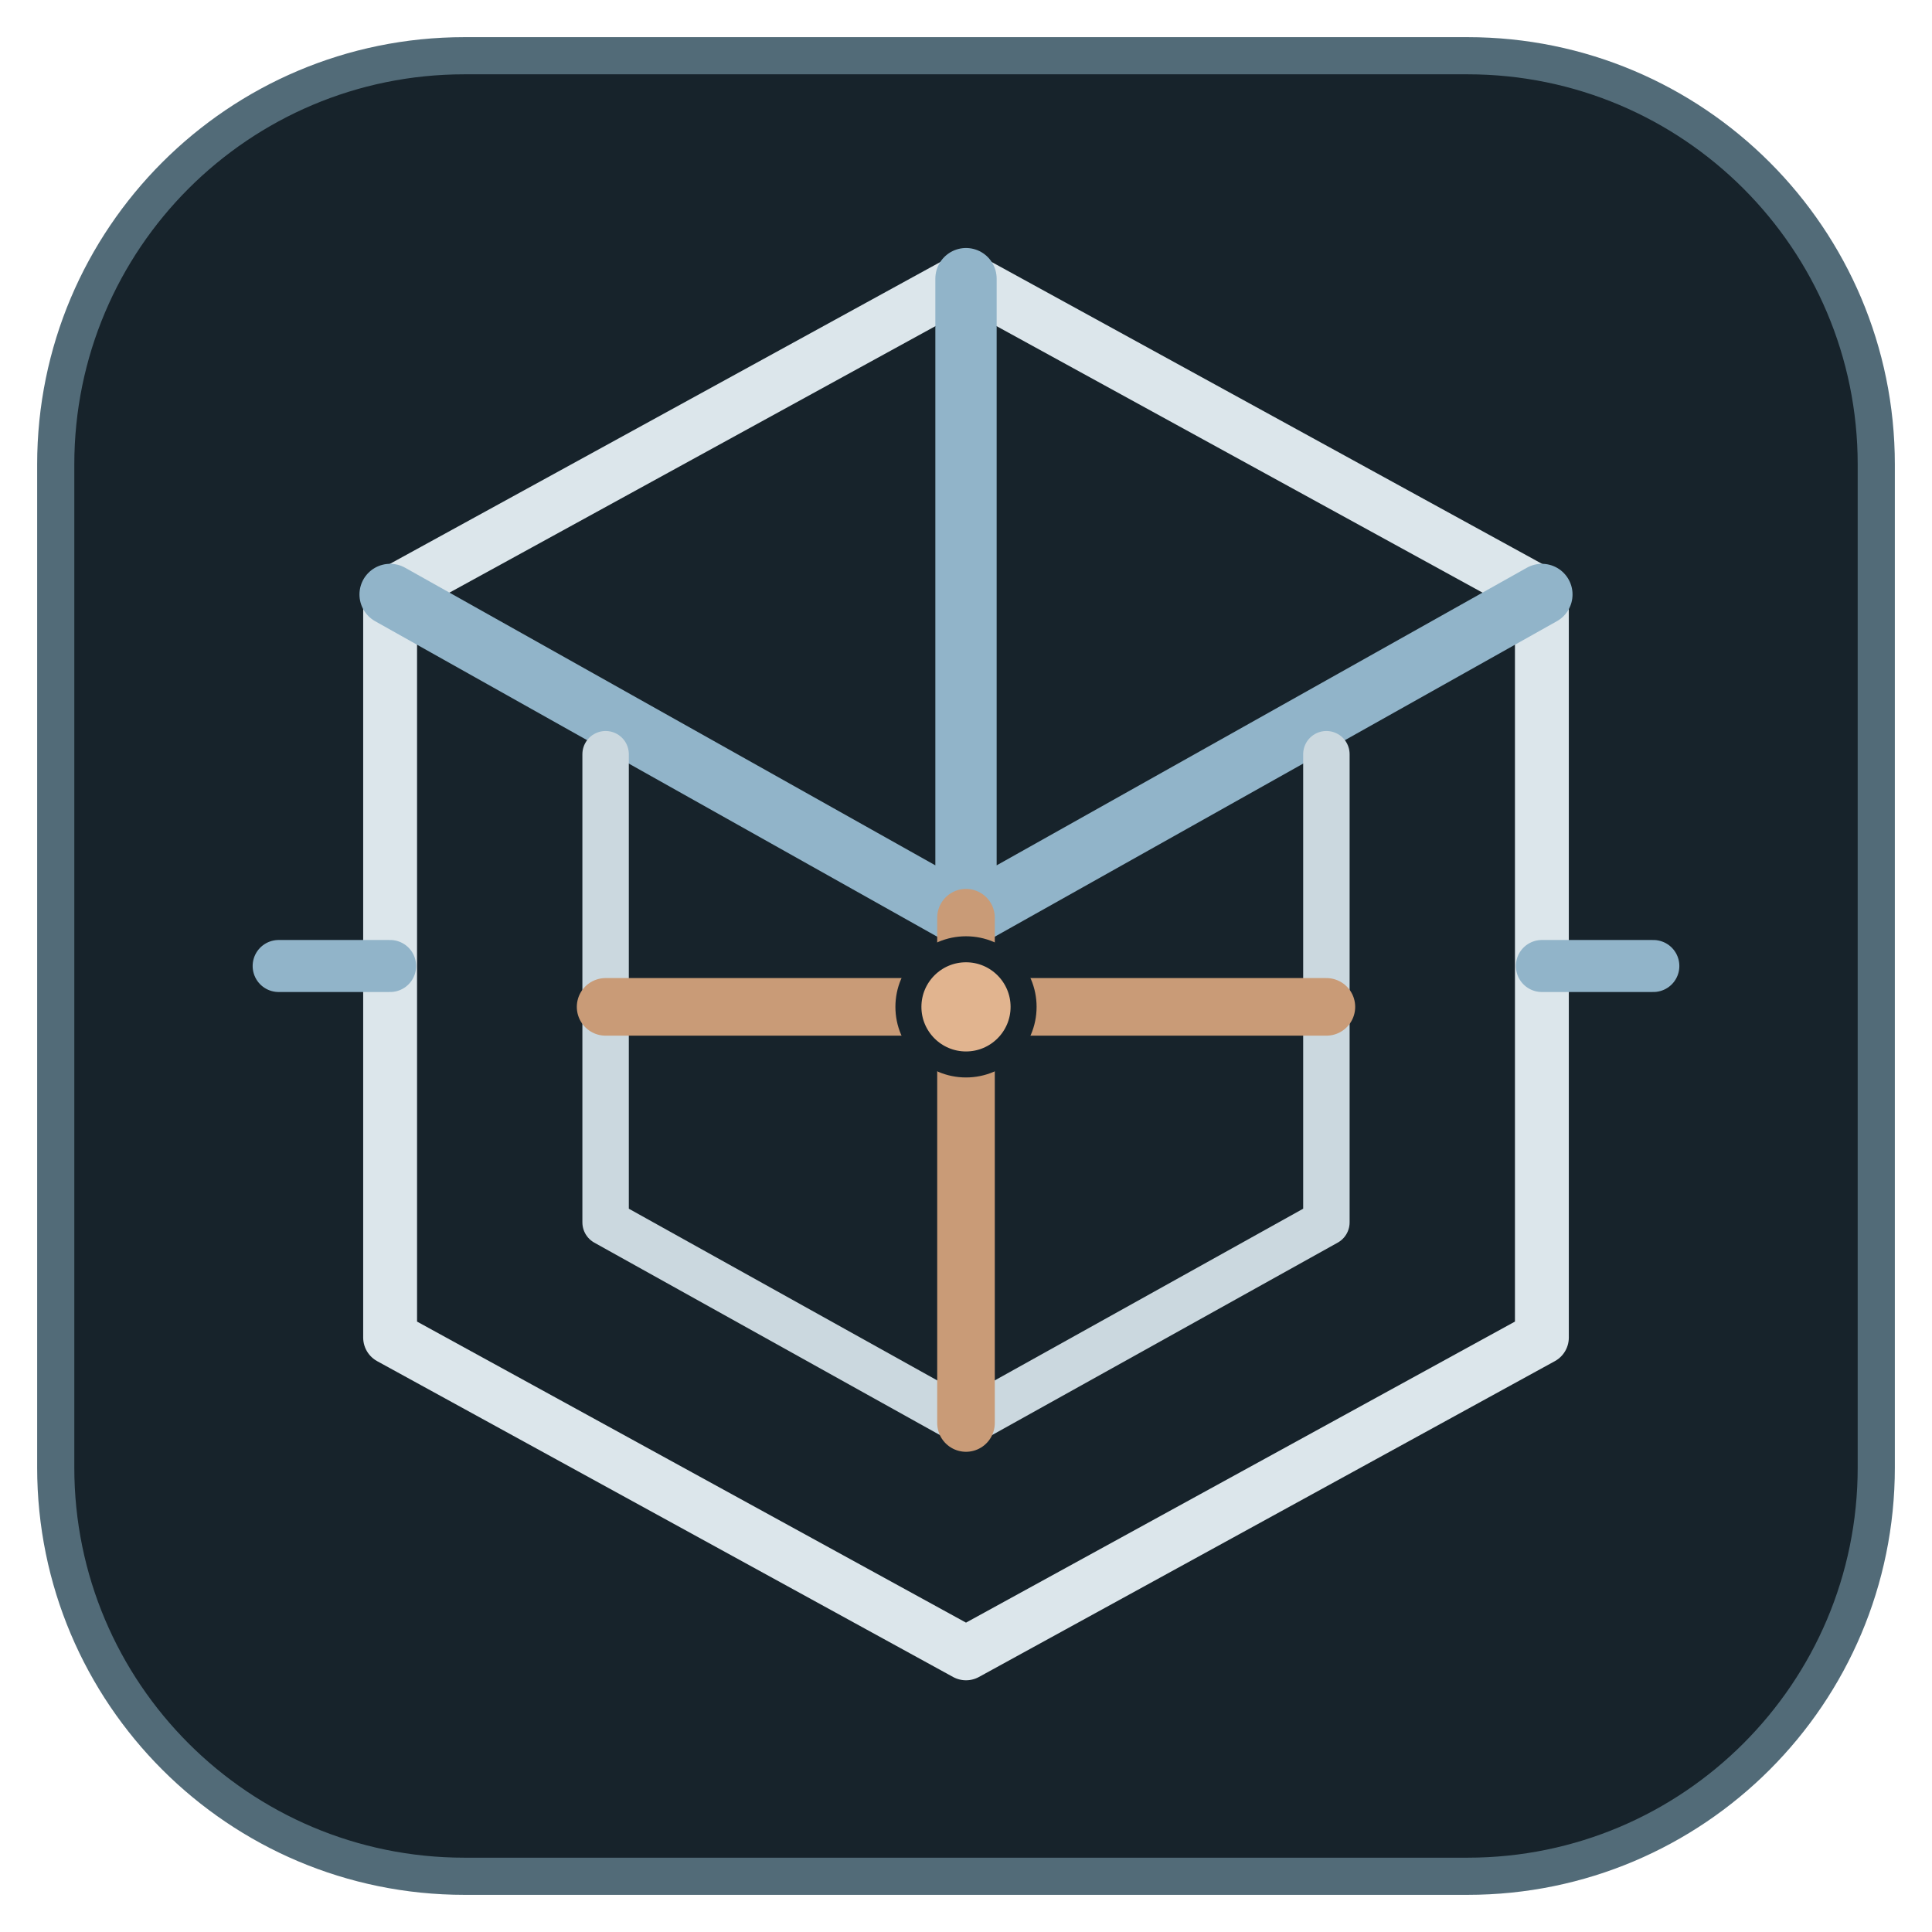
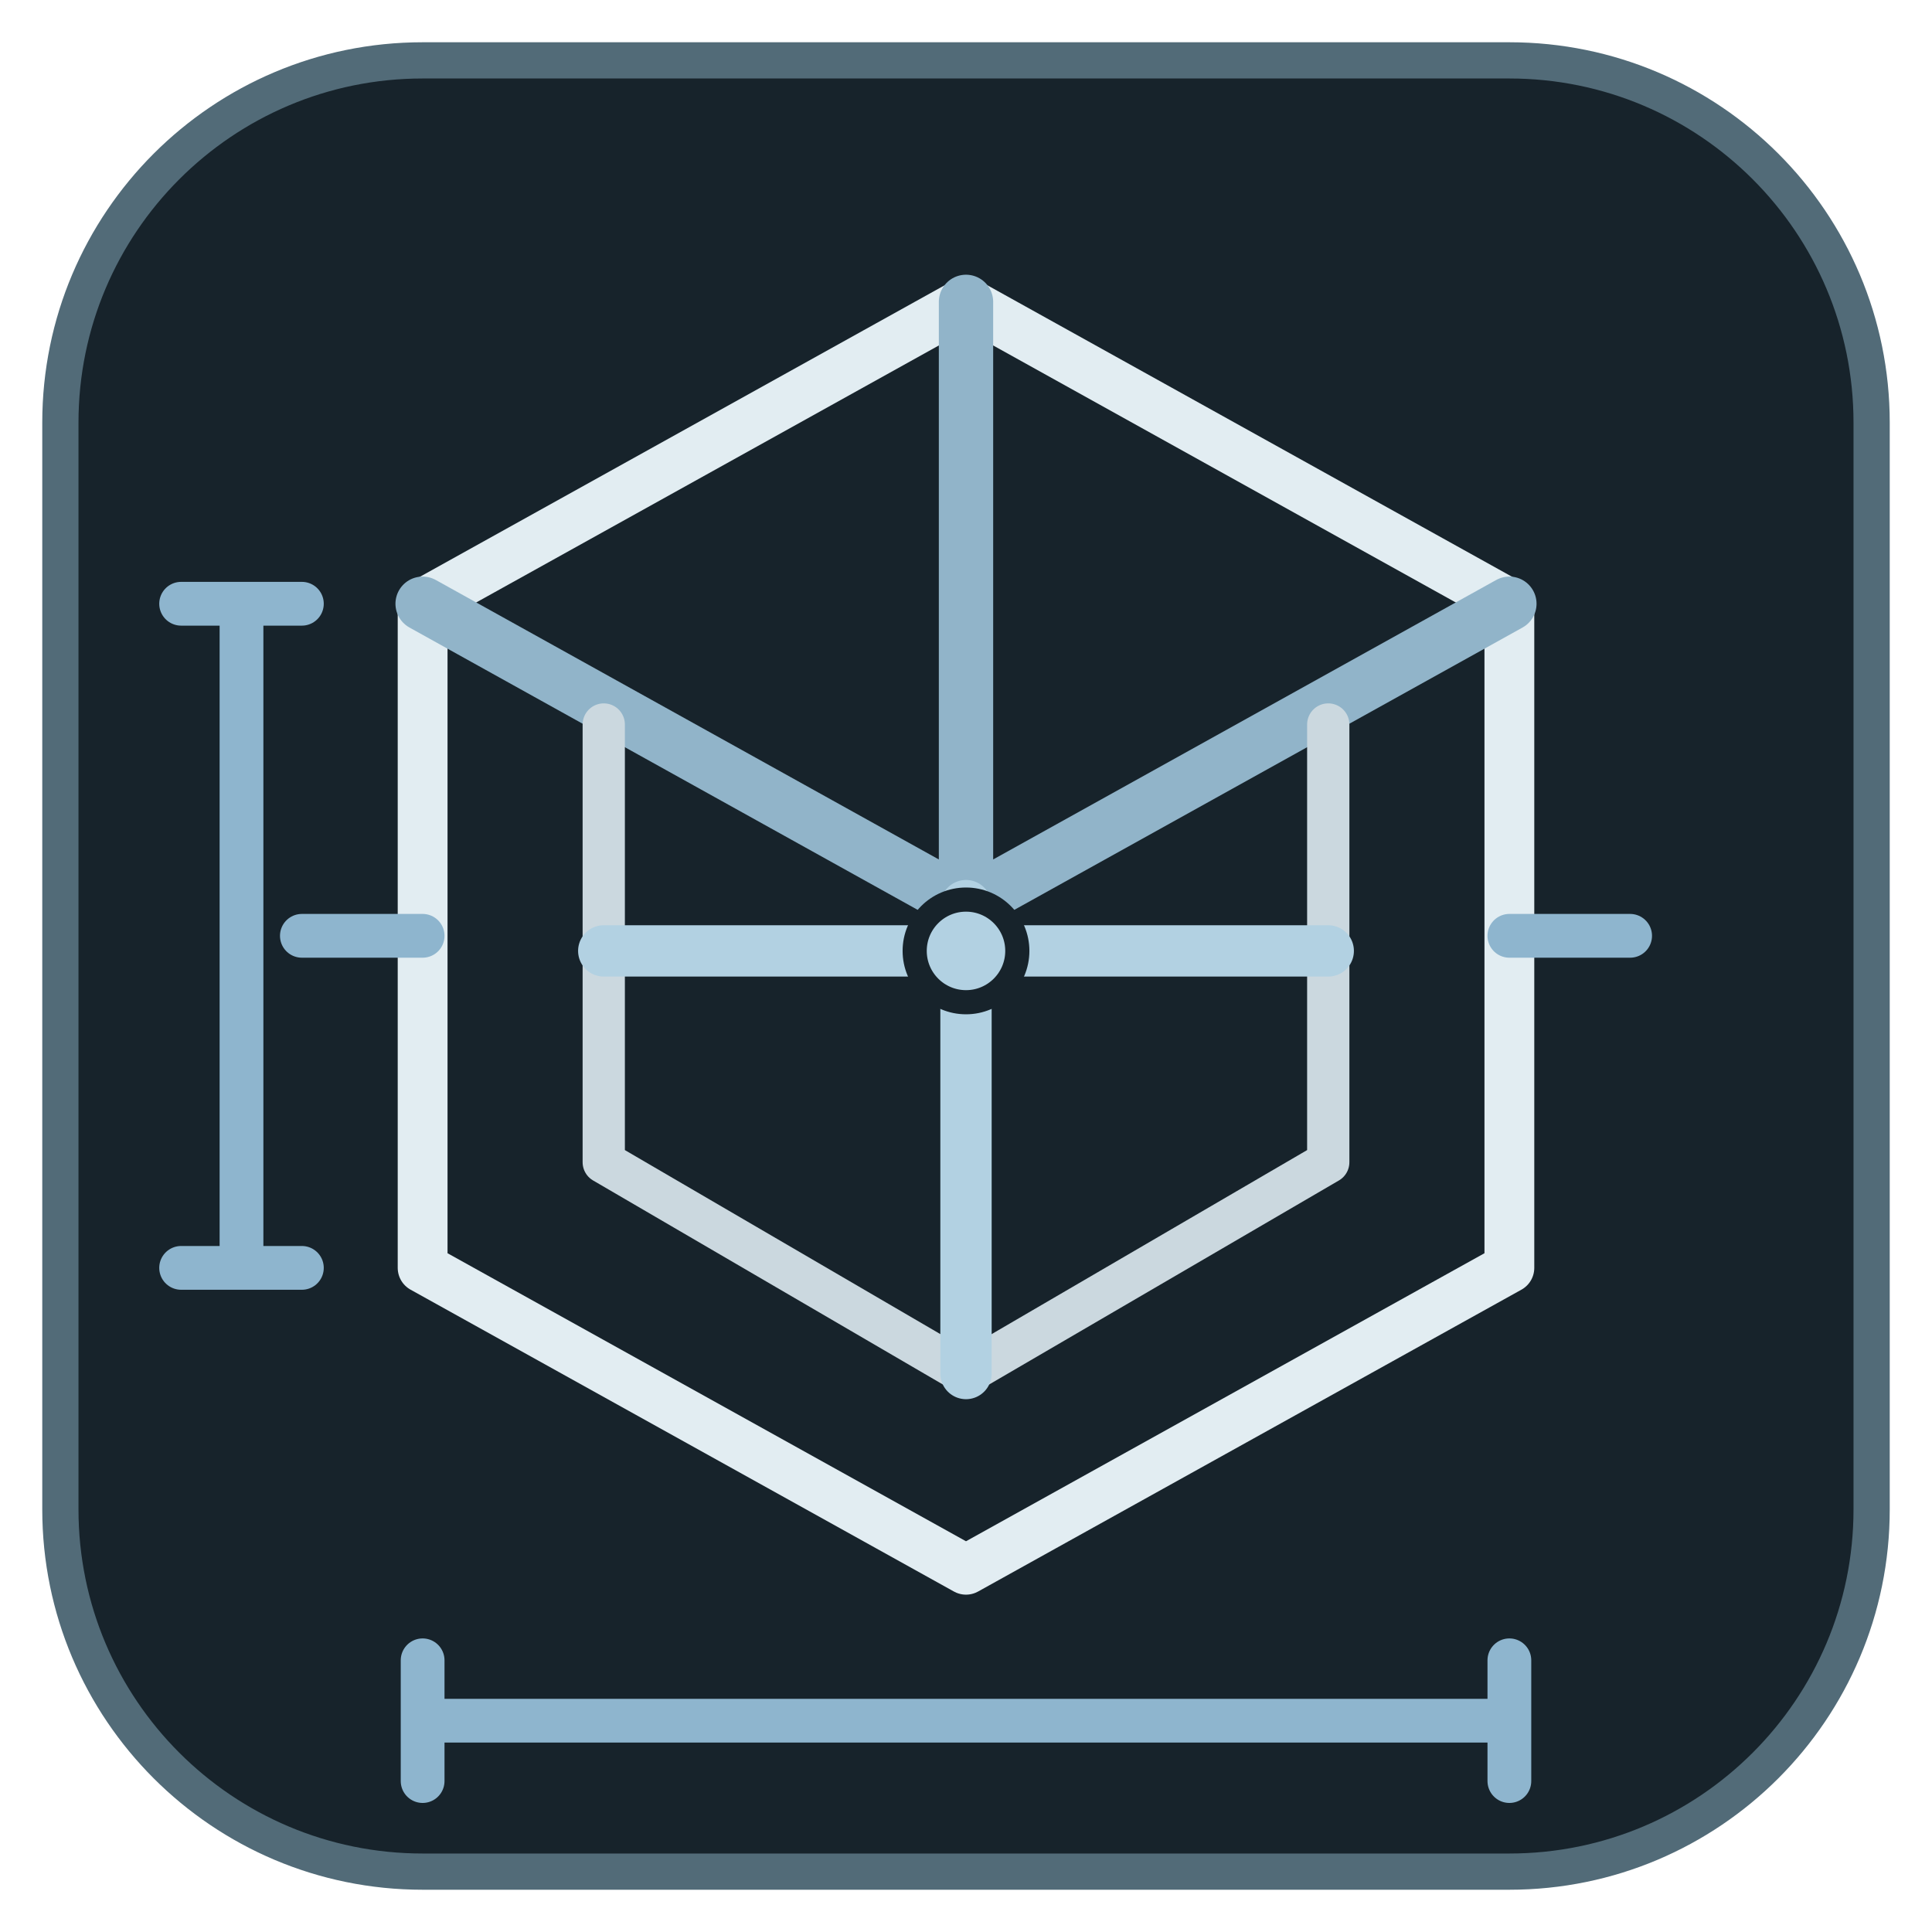
- <svg xmlns="http://www.w3.org/2000/svg" viewBox="0 0 52 52" fill="none">
-   <rect class="mc-brand-mark__backplate" x="1.5" y="1.5" width="49" height="49" rx="11" fill="#17232B" stroke="#526B78" />
-   <path class="mc-brand-mark__carcass" d="M10.5 16 26 7.5 41.5 16V36L26 44.5 10.5 36V16Z" fill="none" stroke="#DCE6EB" stroke-width="1.45" stroke-linecap="round" stroke-linejoin="round" />
-   <path class="mc-brand-mark__top" d="M10.5 16 26 24.7 41.5 16M26 7.5V24.7" fill="none" stroke="#91B4C9" stroke-width="1.65" stroke-linecap="round" stroke-linejoin="round" />
-   <path class="mc-brand-mark__interior" d="M16.3 20.3V32.9L26 38.3L35.7 32.9V20.3" fill="none" stroke="#CBD8DF" stroke-width="1.25" stroke-linecap="round" stroke-linejoin="round" />
-   <path class="mc-brand-mark__shelf" d="M16.3 27.1H35.7M26 24.7V38.3" fill="none" stroke="#C99B77" stroke-width="1.55" stroke-linecap="round" stroke-linejoin="round" />
-   <path class="mc-brand-mark__dimension-ticks" d="M7.5 26H10.5M41.5 26H44.5" fill="none" stroke="#91B4C9" stroke-width="1.4" stroke-linecap="round" />
-   <circle class="mc-brand-mark__joint" cx="26" cy="27.1" r="1.55" fill="#E1B48F" stroke="#17232B" stroke-width=".7" />
+ <svg xmlns="http://www.w3.org/2000/svg" viewBox="0 0 64 64" fill="none">
+   <rect class="mc-brand-mark__backplate" x="2" y="2" width="60" height="60" rx="12" fill="#17232B" stroke="#526B78" stroke-width="1.2" />
+   <path class="mc-brand-mark__carcass" d="M14 20 32 10 50 20V42L32 52 14 42V20Z" fill="none" stroke="#E2EDF2" stroke-width="1.65" stroke-linecap="round" stroke-linejoin="round" />
+   <path class="mc-brand-mark__top" d="M14 20 32 30 50 20M32 10V30" fill="none" stroke="#91B4C9" stroke-width="1.8" stroke-linecap="round" stroke-linejoin="round" />
+   <path class="mc-brand-mark__interior" d="M20 24V38.5L32 45.5L44 38.5V24" fill="none" stroke="#CBD8DF" stroke-width="1.4" stroke-linecap="round" stroke-linejoin="round" />
+   <path class="mc-brand-mark__shelf" d="M20 31.5H44M32 30V45.5" fill="none" stroke="#B2D1E2" stroke-width="1.7" stroke-linecap="round" stroke-linejoin="round" />
+   <path class="mc-brand-mark__dimension-ticks" d="M10 31H14M50 31H54" fill="none" stroke="#8EB5CE" stroke-width="1.45" stroke-linecap="round" stroke-linejoin="round" />
+   <path class="mc-brand-mark__dimension-vertical" d="M8 20V42M6 20H10M6 42H10" fill="none" stroke="#8EB5CE" stroke-width="1.45" stroke-linecap="round" stroke-linejoin="round" />
+   <path class="mc-brand-mark__dimension-base" d="M14 57H50M14 55V59M50 55V59" fill="none" stroke="#8EB5CE" stroke-width="1.45" stroke-linecap="round" stroke-linejoin="round" />
+   <circle class="mc-brand-mark__joint" cx="32" cy="31.5" r="1.7" fill="#B2D1E2" stroke="#17232B" stroke-width=".8" />
</svg>
